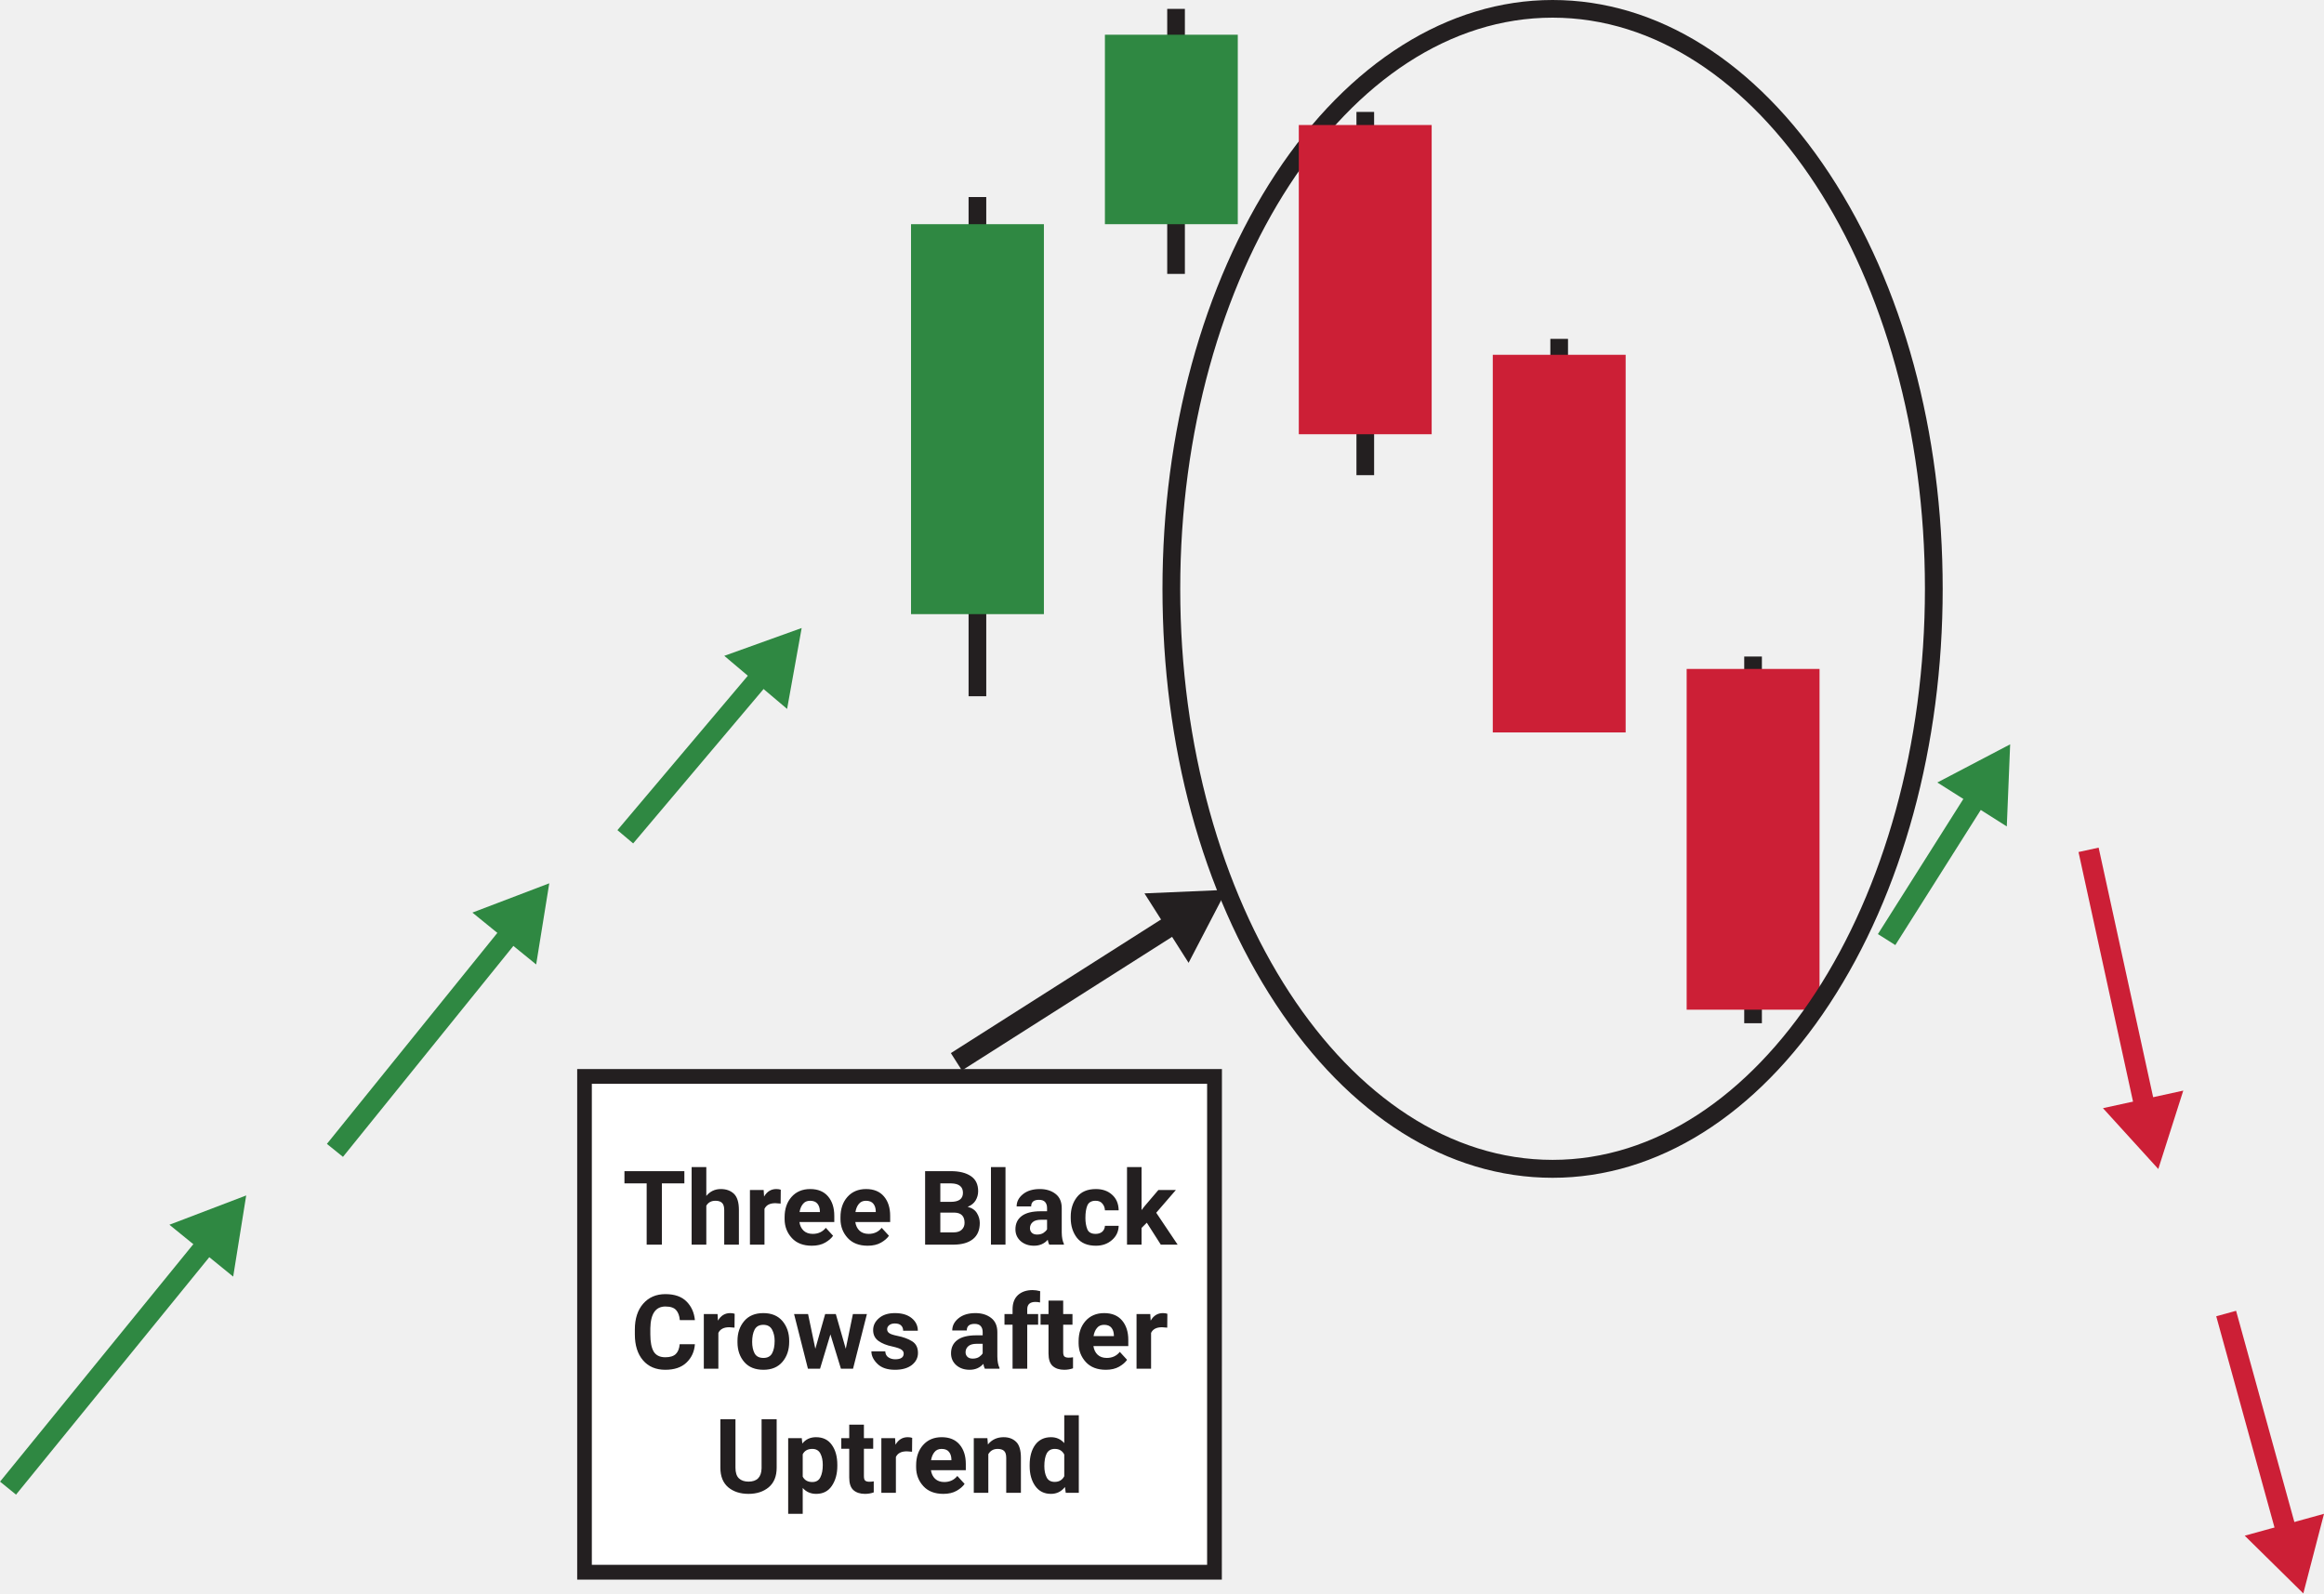
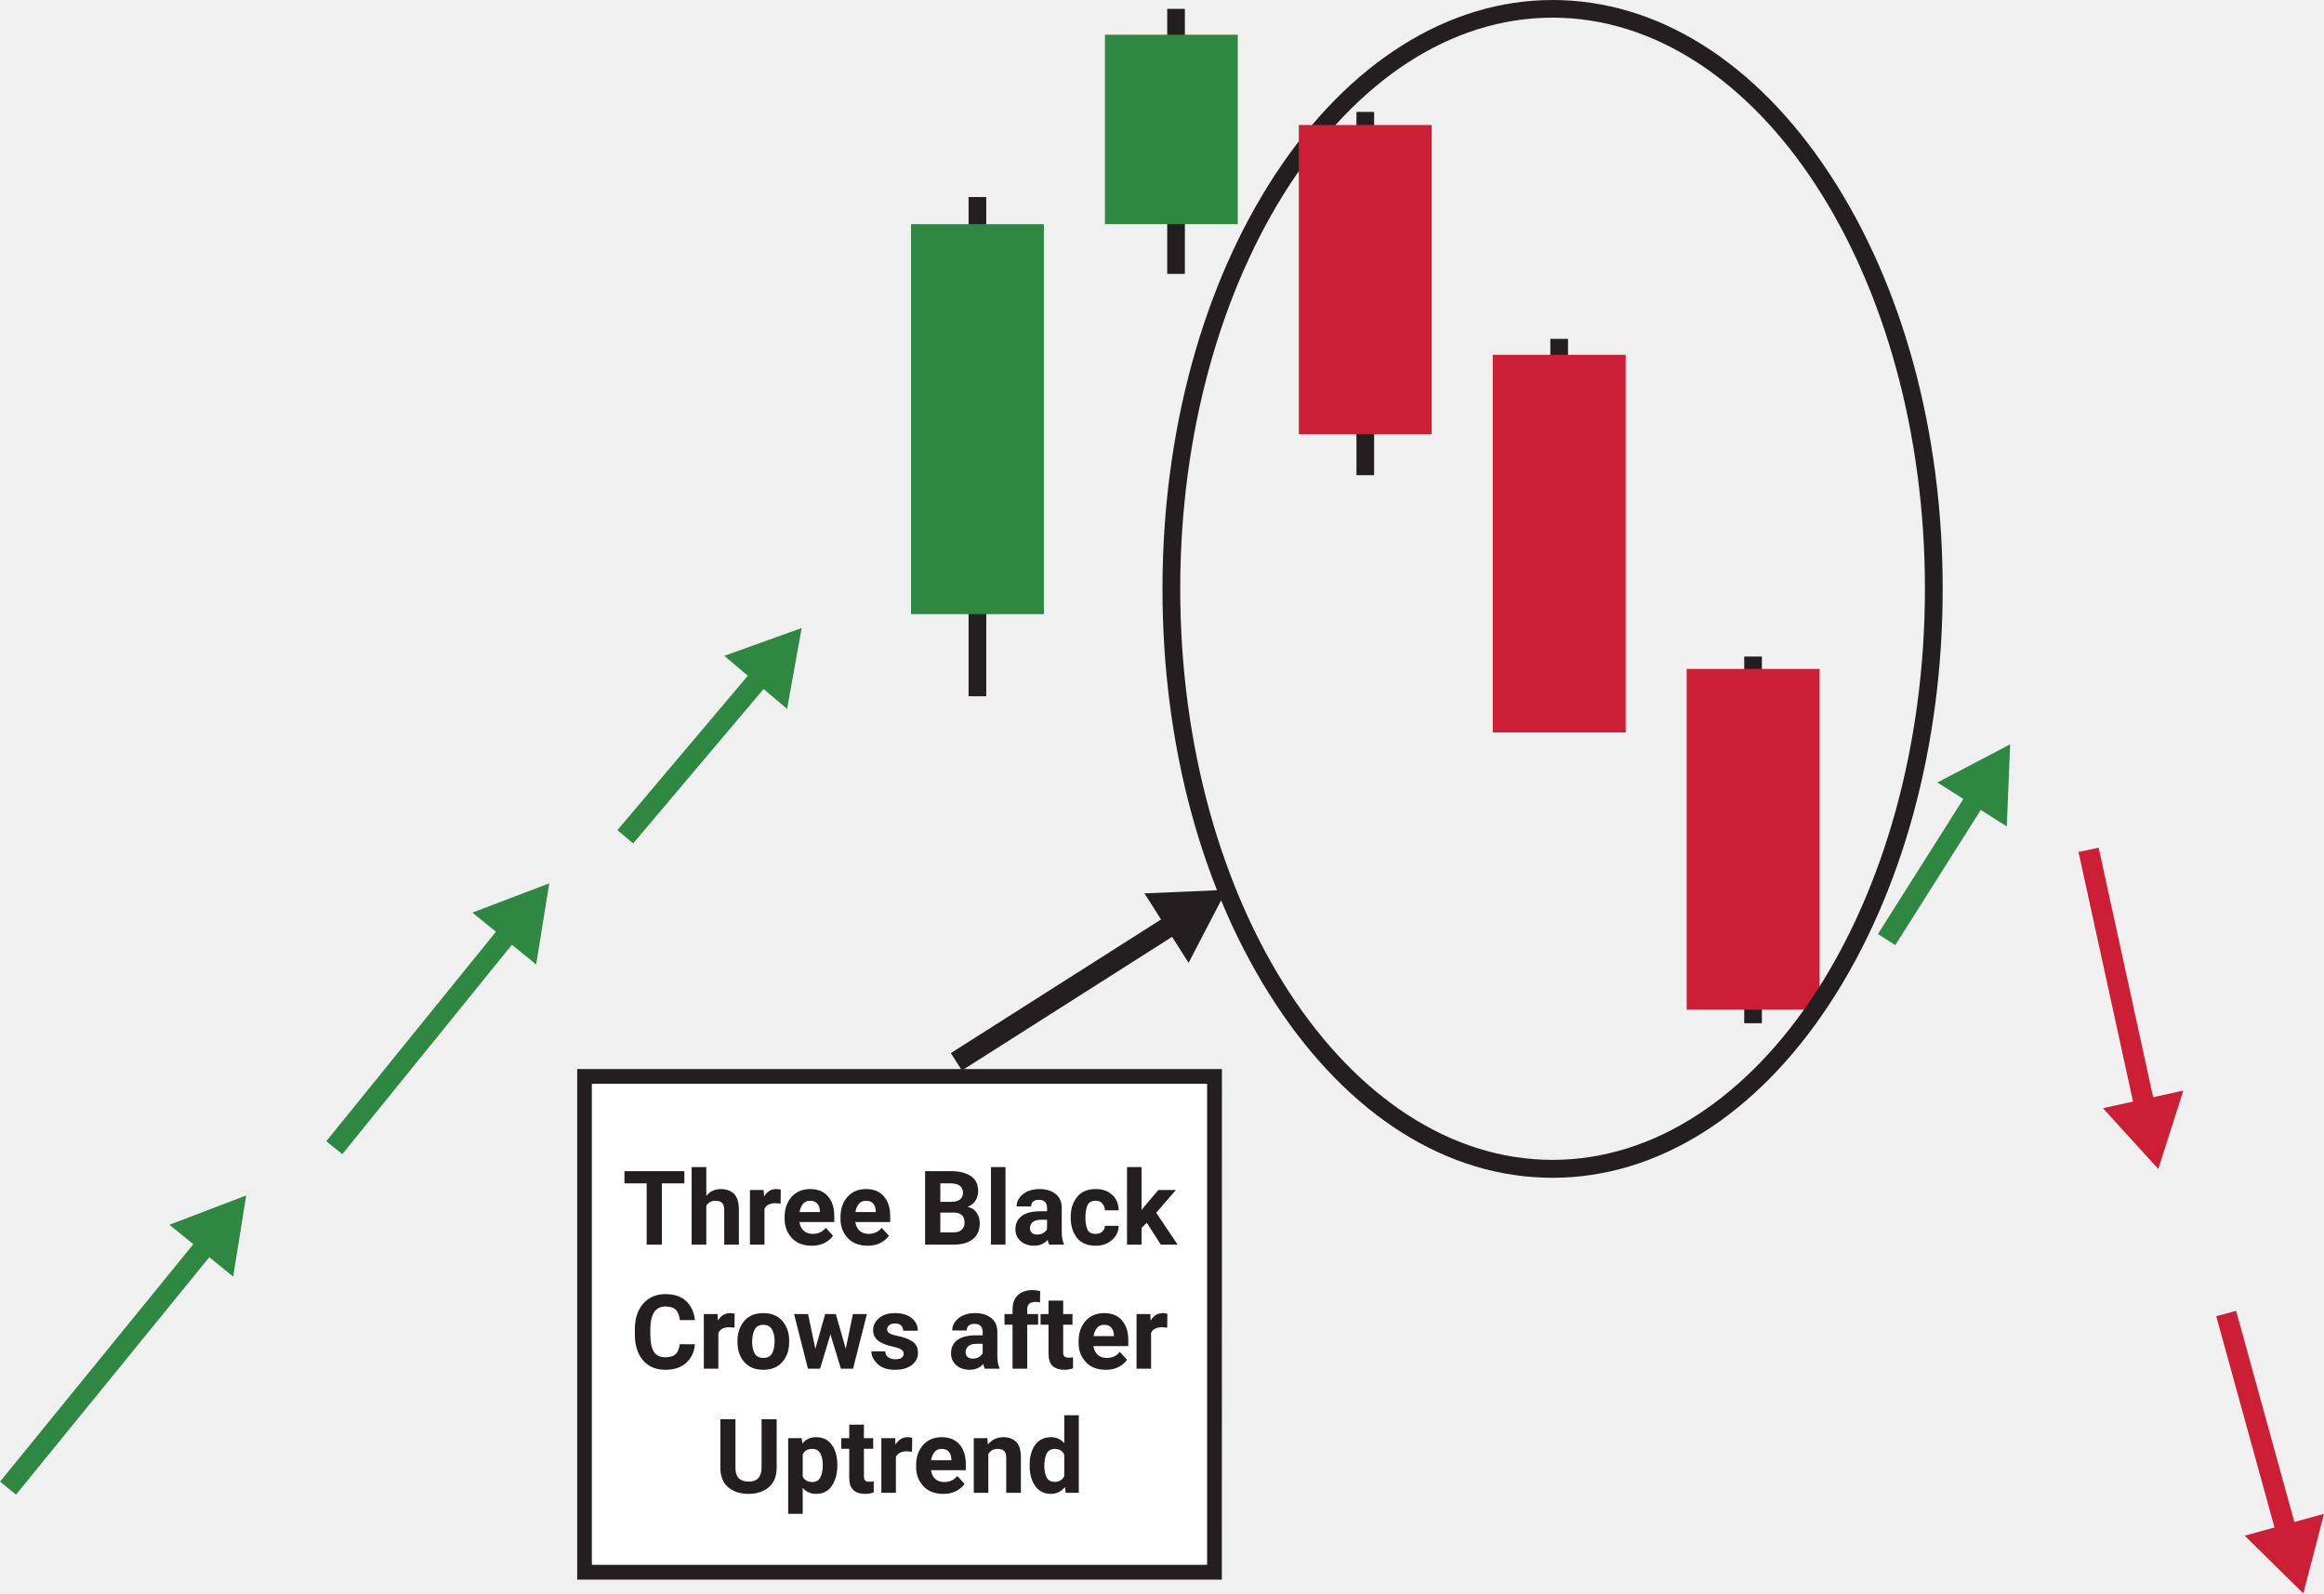
<svg xmlns="http://www.w3.org/2000/svg" viewBox="0 0 269.69 184.93">
  <defs>
-     <style>.cls-1{isolation:isolate;}.cls-2{fill:#2f8842;}.cls-3,.cls-7{fill:#231f20;}.cls-4{opacity:0.75;mix-blend-mode:multiply;}.cls-5{fill:#cc1f36;}.cls-6{fill:#fff;}.cls-7{font-size:12px;font-family:Roboto-Bold, Roboto;font-weight:700;}.cls-8{letter-spacing:-0.01em;}.cls-9{letter-spacing:-0.02em;}</style>
+     <style>.cls-1{isolation:isolate}.cls-2{fill:#2f8842}.cls-3,.cls-7{fill:#231f20}.cls-4{opacity:.75;mix-blend-mode:multiply}.cls-5{fill:#cc1f36}.cls-6{fill:#fff}.cls-7{font-size:12px;font-family:Roboto-Bold,Roboto;font-weight:700}.cls-8{letter-spacing:-.01em}.cls-9{letter-spacing:-.02em}</style>
  </defs>
  <g class="cls-1">
    <g id="Layer_2" data-name="Layer 2">
-       <rect class="cls-2" x="5.89" y="203.58" width="36.93" height="2.39" transform="translate(-161.61 48.03) rotate(-50.86)" />
-       <polygon class="cls-2" points="27.06 148.17 28.57 138.75 19.66 142.15 27.06 148.17" />
-       <rect class="cls-3" x="112.4" y="22.87" width="2.05" height="57.94" />
-       <rect class="cls-3" x="135.45" y="1.03" width="2.05" height="30.76" />
-       <rect class="cls-3" x="157.41" y="12.99" width="2.05" height="42.16" />
-       <rect class="cls-3" x="179.91" y="39.33" width="2.05" height="42.16" />
-       <rect class="cls-3" x="202.41" y="76.2" width="2.05" height="42.56" />
-       <rect class="cls-2" x="43.76" y="166.06" width="33.61" height="2.39" transform="matrix(0.63, -0.78, 0.78, 0.63, -119.16, 62.28)" />
-       <polygon class="cls-2" points="62.22 111.94 63.74 102.52 54.82 105.92 62.22 111.94" />
-       <rect class="cls-2" x="105.72" y="26.02" width="15.42" height="45.26" />
-       <rect class="cls-2" x="79.93" y="132.81" width="24.85" height="2.39" transform="translate(-81.39 71.73) rotate(-49.82)" />
-       <polygon class="cls-2" points="91.34 82.28 93.03 72.89 84.05 76.12 91.34 82.28" />
-       <rect class="cls-3" x="120.39" y="160.28" width="30.3" height="2.39" transform="translate(-77.25 51.57) rotate(-32.45)" />
-       <polygon class="cls-3" points="137.93 111.75 142.34 103.28 132.81 103.69 137.93 111.75" />
-       <rect class="cls-2" x="226.06" y="145.81" width="19.95" height="2.39" transform="translate(-26.12 221.58) rotate(-57.7)" />
-       <polygon class="cls-2" points="232.88 95.92 233.27 86.39 224.82 90.82 232.88 95.92" />
-       <rect class="cls-5" x="256.26" y="144.65" width="2.39" height="31.05" transform="translate(-40.02 12.25) rotate(-12.32)" />
-       <polygon class="cls-5" points="244.04 128.62 250.46 135.68 253.36 126.58 244.04 128.62" />
-       <rect class="cls-5" x="272.47" y="198.36" width="2.39" height="26.81" transform="translate(-58.22 34) rotate(-15.42)" />
-       <polygon class="cls-5" points="260.49 178.24 267.29 184.94 269.69 175.7 260.49 178.24" />
-       <rect class="cls-2" x="128.22" y="4.03" width="15.42" height="21.99" />
-       <rect class="cls-5" x="195.73" y="77.64" width="15.42" height="39.55" />
-       <path class="cls-3" d="M191.94,183.08c-12.17,0-23.59-7.17-32.14-20.18s-13.13-30-13.13-48.17,4.66-35.29,13.13-48.17,20-20.18,32.14-20.18,23.59,7.17,32.14,20.18,13.13,30,13.13,48.17S232.54,150,224.08,162.9,204.11,183.08,191.94,183.08Zm0-134.65c-23.83,0-43.21,29.74-43.21,66.3S168.11,181,191.94,181s43.21-29.74,43.21-66.3S215.77,48.43,191.94,48.43Z" transform="translate(-11.77 -46.38)" />
-       <rect class="cls-5" x="150.72" y="14.51" width="15.42" height="35.89" />
-       <rect class="cls-5" x="173.23" y="41.18" width="15.42" height="43.83" />
-       <rect class="cls-6" x="67.83" y="124.94" width="73.11" height="57.55" />
-       <path class="cls-3" d="M153.56,229.72H78.75V170.46h74.82ZM80.45,228h71.4V172.17H80.45Z" transform="translate(-11.77 -46.38)" />
+       <path class="cls-2" transform="rotate(-50.86 -30.298 193.96)" d="M5.89 203.58h36.93v2.39H5.89z" />
+       <path class="cls-2" d="M27.06 148.17l1.51-9.42-8.91 3.4 7.4 6.02z" />
+       <path class="cls-3" d="M112.4 22.87h2.05v57.94h-2.05zM135.45 1.03h2.05v30.76h-2.05zM157.41 12.99h2.05v42.16h-2.05zM179.91 39.33h2.05v42.16h-2.05zM202.41 76.2h2.05v42.56h-2.05z" />
+       <path class="cls-2" transform="rotate(-51 5.585 155.438)" d="M43.76 166.06h33.61v2.39H43.76z" />
+       <path class="cls-2" d="M62.22 111.94l1.52-9.42-8.92 3.4 7.4 6.02zM105.72 26.02h15.42v45.26h-15.42z" />
+       <path class="cls-2" transform="rotate(-49.82 36.534 123.495)" d="M79.93 132.81h24.85v2.39H79.93z" />
+       <path class="cls-2" d="M91.34 82.28l1.69-9.39-8.98 3.23 7.29 6.16z" />
+       <path class="cls-3" transform="rotate(-32.45 49.983 158.517)" d="M120.39 160.28h30.3v2.39h-30.3z" />
+       <path class="cls-3" d="M137.93 111.75l4.41-8.47-9.53.41 5.12 8.06z" />
+       <path class="cls-2" transform="rotate(-57.7 188.05 134.497)" d="M226.06 145.81h19.95v2.39h-19.95z" />
+       <path class="cls-2" d="M232.88 95.92l.39-9.53-8.45 4.43 8.06 5.1z" />
+       <path class="cls-5" transform="rotate(-12.32 36.74 191.526)" d="M256.26 144.65h2.39v31.05h-2.39z" />
+       <path class="cls-5" d="M244.04 128.62l6.42 7.06 2.9-9.1-9.32 2.04z" />
+       <path class="cls-5" transform="rotate(-15.42 96.46 232.02)" d="M272.47 198.36h2.39v26.81h-2.39z" />
+       <path class="cls-5" d="M260.49 178.24l6.8 6.7 2.4-9.24-9.2 2.54z" />
+       <path class="cls-2" d="M128.22 4.03h15.42v21.99h-15.42z" />
+       <path class="cls-5" d="M195.73 77.64h15.42v39.55h-15.42z" />
+       <path class="cls-3" d="M191.94 183.08c-12.17 0-23.59-7.17-32.14-20.18s-13.13-30-13.13-48.17 4.66-35.29 13.13-48.17 20-20.18 32.14-20.18 23.59 7.17 32.14 20.18 13.13 30 13.13 48.17-4.67 35.27-13.13 48.17-19.97 20.18-32.14 20.18zm0-134.65c-23.83 0-43.21 29.74-43.21 66.3S168.11 181 191.94 181s43.21-29.74 43.21-66.3-19.38-66.27-43.21-66.27z" transform="translate(-11.77 -46.38)" />
+       <path class="cls-5" d="M150.72 14.51h15.42V50.4h-15.42zM173.23 41.18h15.42v43.83h-15.42z" />
+       <path class="cls-6" d="M67.83 124.94h73.11v57.55H67.83z" />
+       <path class="cls-3" d="M153.56 229.72H78.75v-59.26h74.82zM80.45 228h71.4v-55.83h-71.4z" transform="translate(-11.77 -46.38)" />
      <text class="cls-7" transform="translate(72.23 144.46)">Th<tspan class="cls-8" x="14.14" y="0">r</tspan>
        <tspan x="18.4" y="0">ee Black</tspan>
-         <tspan x="0.94" y="14.4">C</tspan>
+         <tspan x=".94" y="14.4">C</tspan>
        <tspan class="cls-9" x="8.79" y="14.4">r</tspan>
        <tspan x="12.96" y="14.4">ows after</tspan>
        <tspan x="10.68" y="28.8">Upt</tspan>
        <tspan class="cls-8" x="29.39" y="28.8">r</tspan>
        <tspan x="33.66" y="28.8">end</tspan>
      </text>
    </g>
  </g>
</svg>
